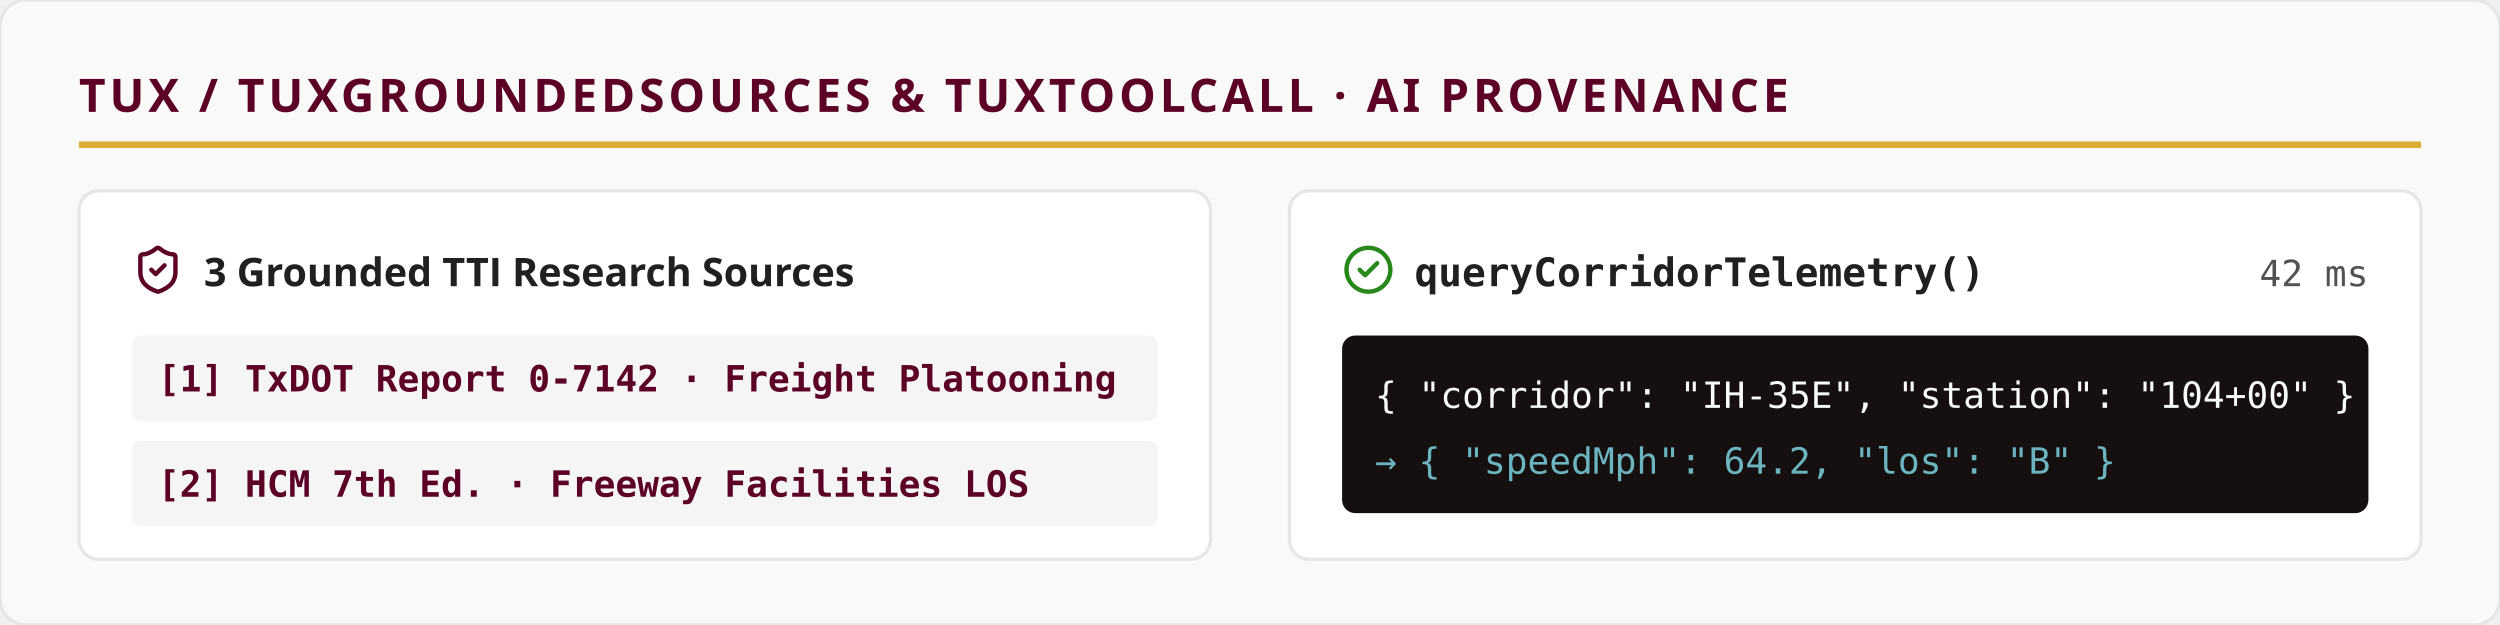
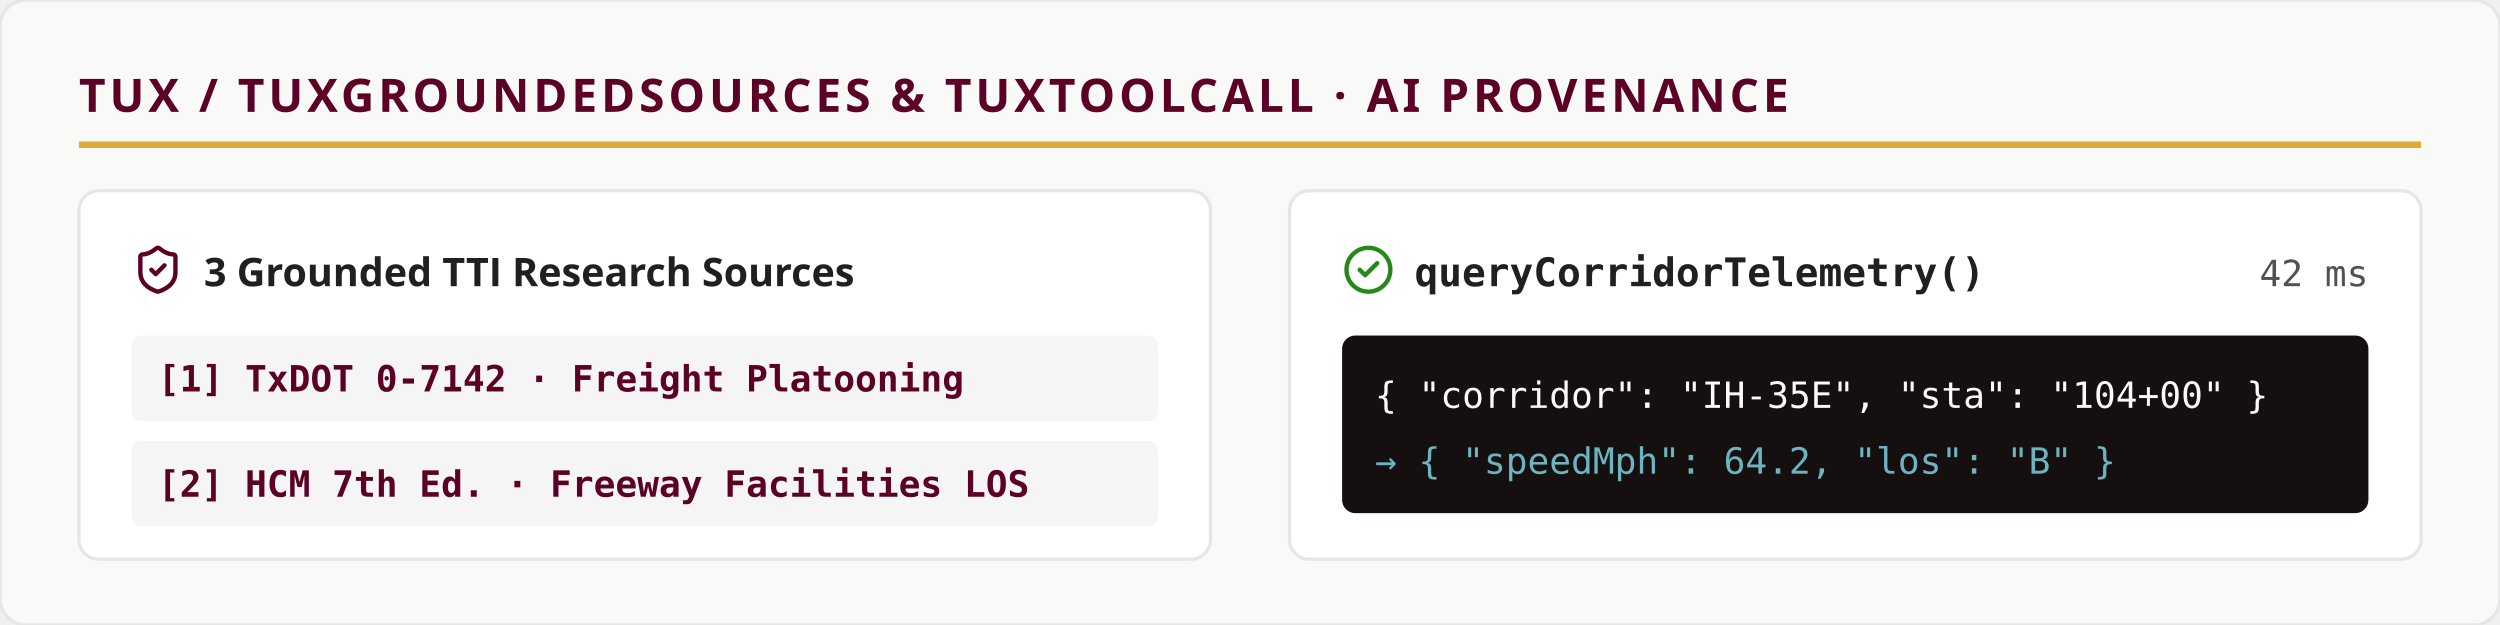
<svg xmlns="http://www.w3.org/2000/svg" width="760" height="190" viewBox="0 0 760 190" fill="none">
  <rect id="TUX / AI &amp; Research Primitives Sheet" width="760" height="190" rx="8" fill="#F9F9F7" stroke="#E7E6E6" />
  <text x="24" y="34" fill="#5C0025" font-family="Oswald, sans-serif" font-size="14" font-weight="700" letter-spacing="1.2">TUX / TUXGROUNDEDSOURCES &amp; TUXTOOLCALL · AI PROVENANCE</text>
  <line x1="24" y1="44" x2="736" y2="44" stroke="#DDAC37" stroke-width="2" />
  <g id="GroundedSources / Citation Strip" transform="translate(24, 58)">
    <rect width="344" height="112" rx="6" fill="#FFFFFF" stroke="#E7E6E6" />
    <g id="Icon / lucide:shield-check" transform="translate(16, 16) scale(0.6667)">
      <g fill="none" stroke="#5C0025" stroke-linecap="round" stroke-linejoin="round" stroke-width="2">
        <path d="M20 13c0 5-3.5 7.5-7.66 8.95a1 1 0 0 1-.67-.01C7.5 20.5 4 18 4 13V6a1 1 0 0 1 1-1c2 0 4.5-1.2 6.24-2.72a1.17 1.17 0 0 1 1.52 0C14.51 3.81 17 5 19 5a1 1 0 0 1 1 1z" />
        <path d="m9 12l2 2l4-4" />
      </g>
    </g>
    <text x="38" y="29" fill="#221F1F" font-family="Open Sans, sans-serif" font-size="12" font-weight="700">3 Grounded TTI Research Sources</text>
    <rect x="16" y="44" width="312" height="26" rx="3" fill="#F5F5F5" />
-     <text x="24" y="61" fill="#5C0025" font-family="JetBrains Mono, monospace" font-size="11" font-weight="600">[1] TxDOT Report 0-7142 · Freight Platooning</text>
+     <text x="24" y="61" fill="#5C0025" font-family="JetBrains Mono, monospace" font-size="11" font-weight="600">[1] TxDOT 0-7142 · Freight Platooning</text>
    <rect x="16" y="76" width="312" height="26" rx="3" fill="#F5F5F5" />
    <text x="24" y="93" fill="#5C0025" font-family="JetBrains Mono, monospace" font-size="11" font-weight="600">[2] HCM 7th Ed. · Freeway Facilities LOS</text>
  </g>
  <g id="ToolCall / Inspector" transform="translate(392, 58)">
    <rect width="344" height="112" rx="6" fill="#FFFFFF" stroke="#E7E6E6" />
    <g id="Icon / lucide:check-circle-2" transform="translate(16, 16) scale(0.6667)">
      <g fill="none" stroke="#258818" stroke-linecap="round" stroke-linejoin="round" stroke-width="2">
        <circle cx="12" cy="12" r="10" />
        <path d="m16 9l-5.5 5.5L8 12" />
      </g>
    </g>
    <text x="38" y="29" fill="#221F1F" font-family="JetBrains Mono, monospace" font-size="12" font-weight="700">queryCorridorTelemetry()</text>
    <text x="328" y="29" text-anchor="end" fill="#525252" font-family="JetBrains Mono, monospace" font-size="11">42 ms</text>
    <rect x="16" y="44" width="312" height="54" rx="4" fill="#15100F" />
-     <text x="26" y="66" fill="#FAFAFA" font-family="JetBrains Mono, monospace" font-size="11">{ "corridor": "IH-35E", "station": "104+00" }</text>
+     <text x="26" y="66" fill="#FAFAFA" font-family="JetBrains Mono, monospace" font-size="11">{ "corridor": "IH-35E", "sta": "104+00" }</text>
    <text x="26" y="86" fill="#6BB4C0" font-family="JetBrains Mono, monospace" font-size="11">→ { "speedMph": 64.2, "los": "B" }</text>
  </g>
</svg>
